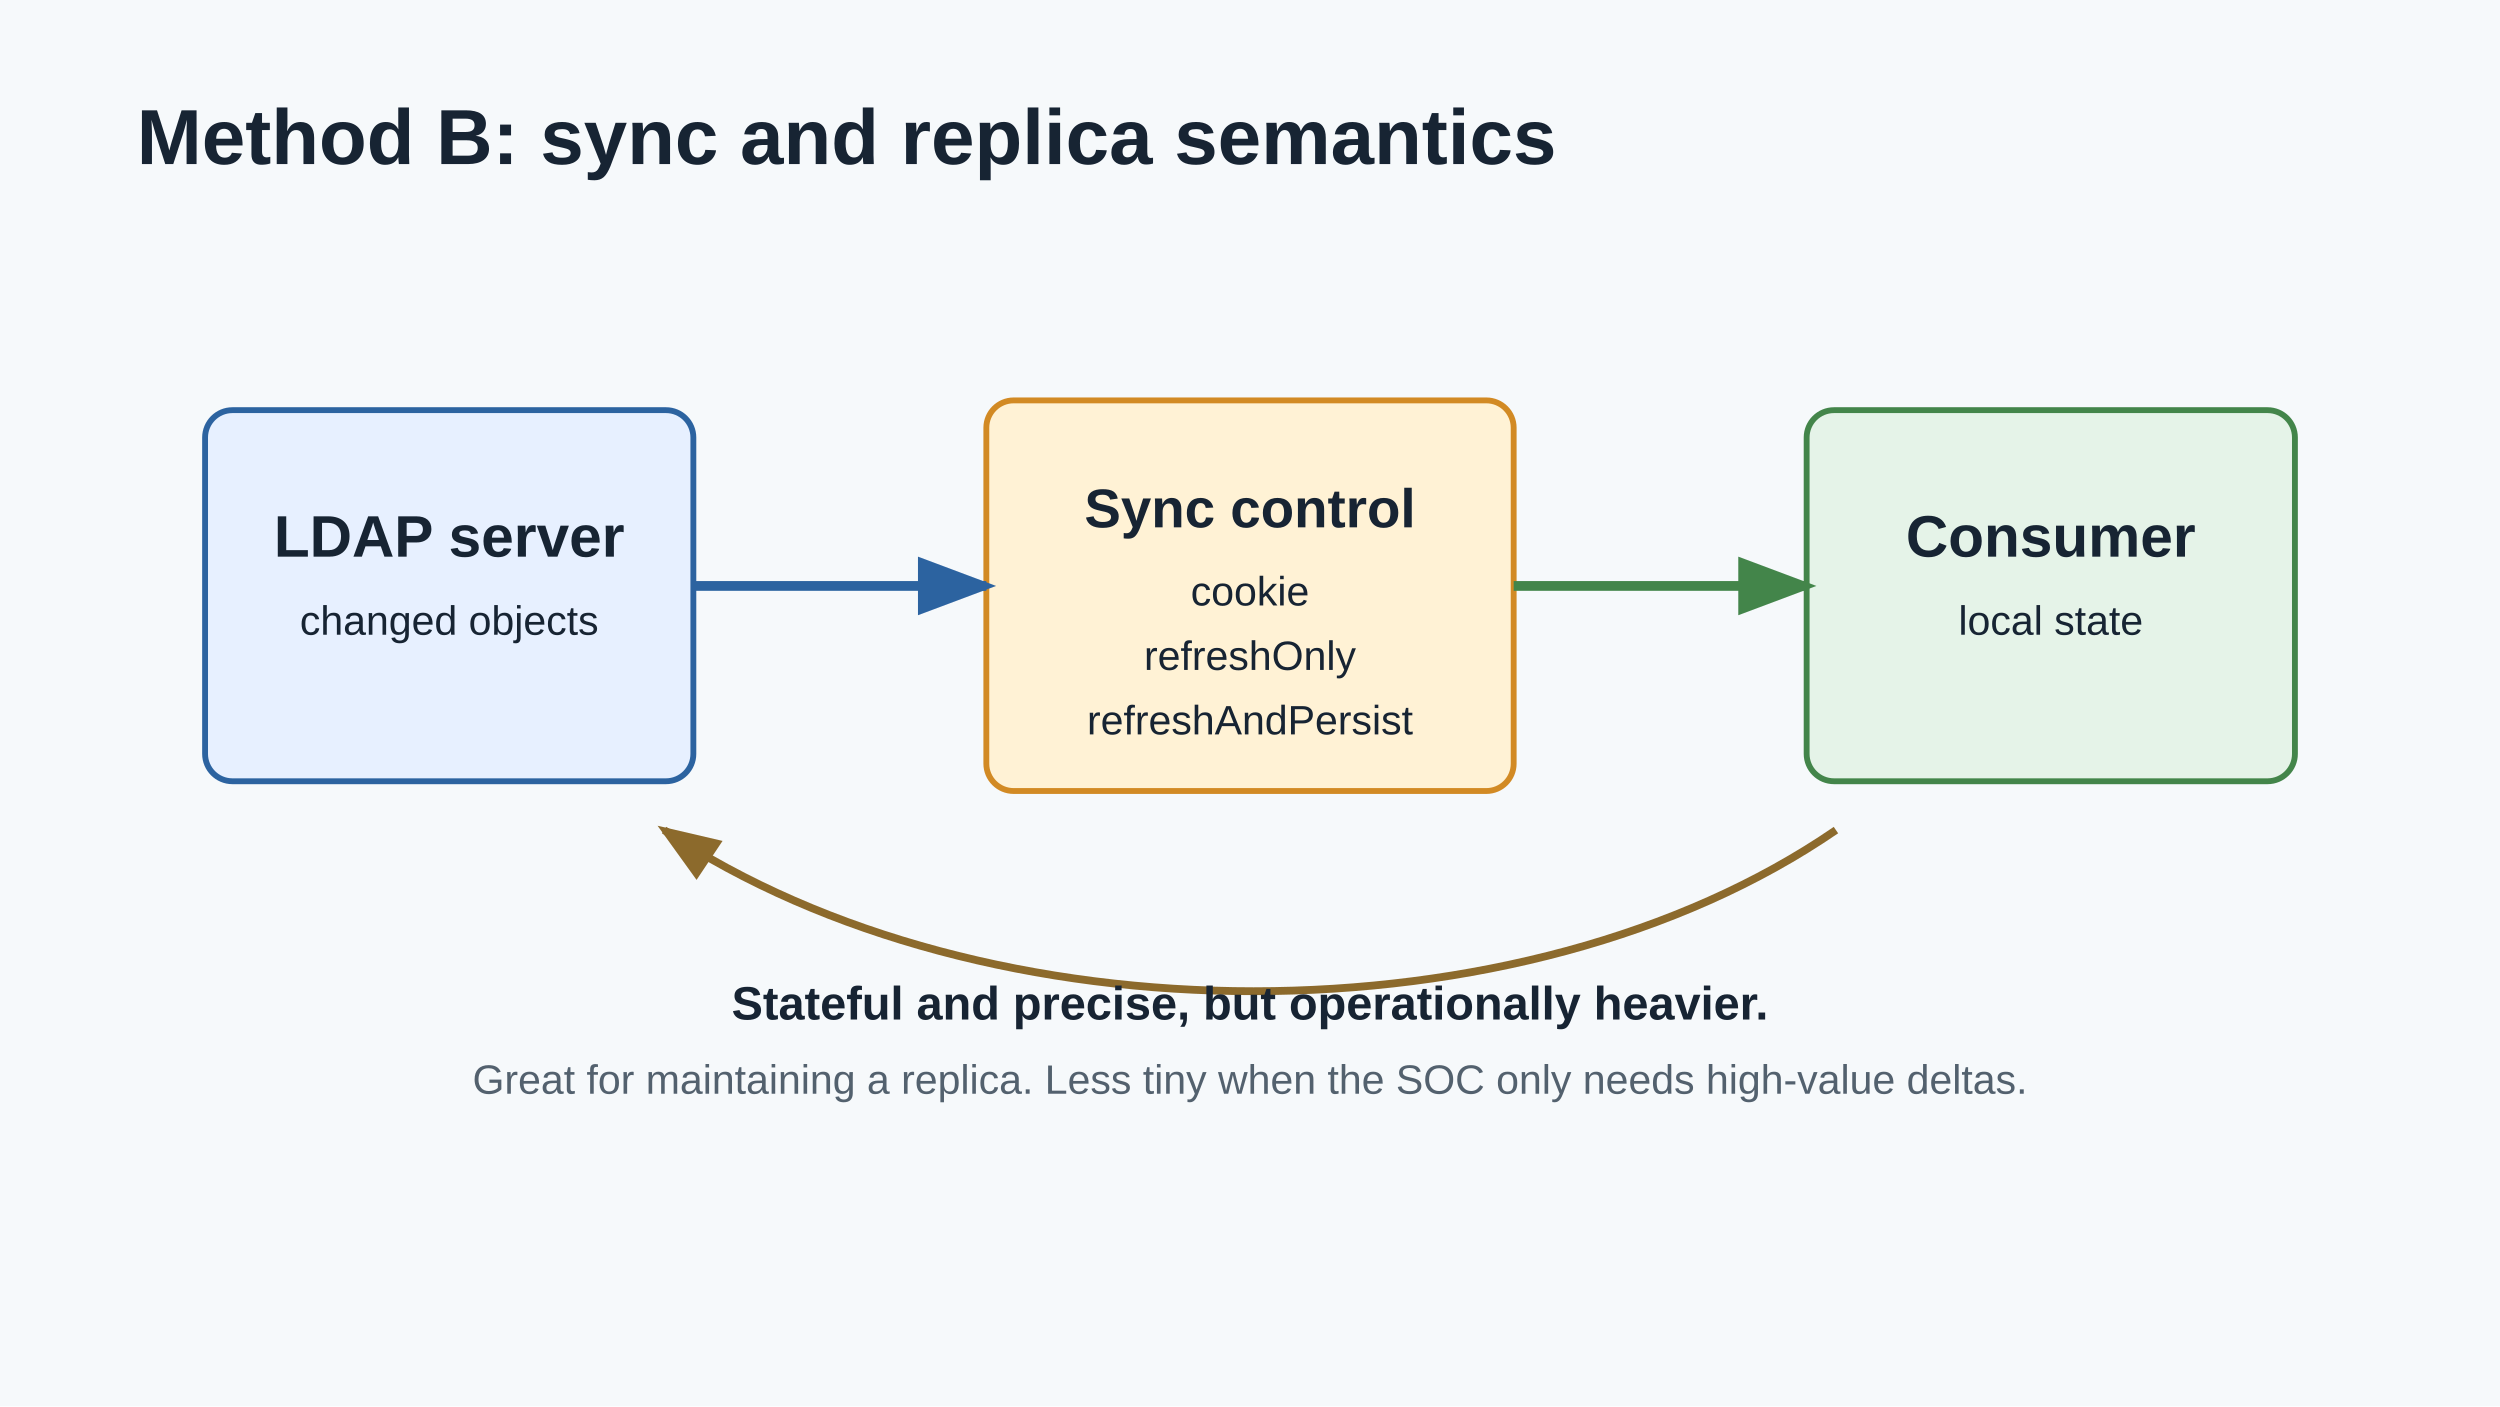
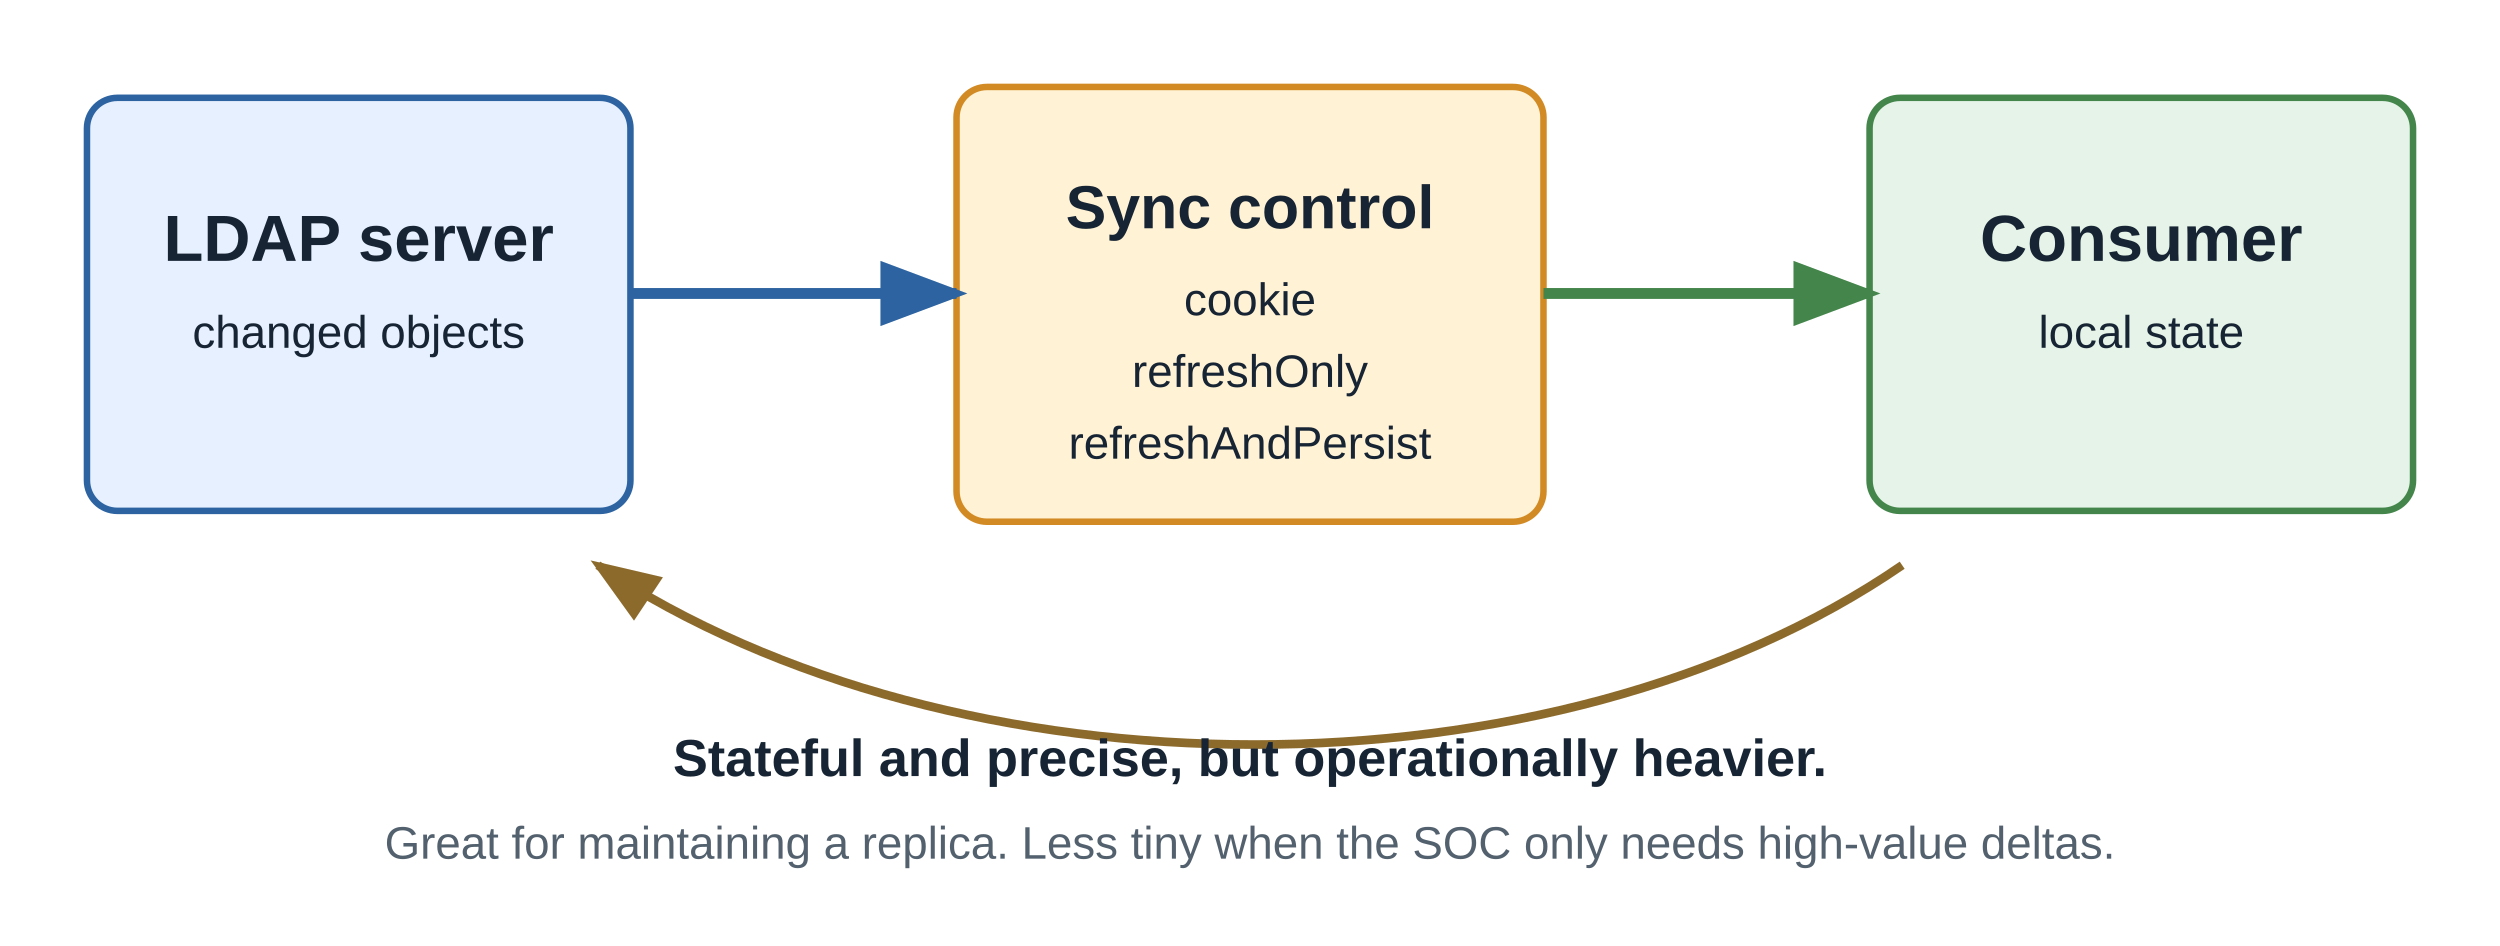
- <svg xmlns="http://www.w3.org/2000/svg" width="1280" height="720" viewBox="0 0 1280 720">
-   <rect width="1280" height="720" fill="#f6f9fb" />
-   <text x="70" y="84" font-family="Segoe UI, Arial" font-size="40" font-weight="700" fill="#172433">Method B: sync and replica semantics</text>
+ <svg xmlns="http://www.w3.org/2000/svg" width="1150" height="435" viewBox="65 165 1150 435">
  <g font-family="Segoe UI, Arial" fill="#172433">
    <rect x="105" y="210" width="250" height="190" rx="14" fill="#e7f0ff" stroke="#2c63a0" stroke-width="3" />
    <text x="230" y="285" text-anchor="middle" font-size="30" font-weight="700">LDAP server</text>
    <text x="230" y="325" text-anchor="middle" font-size="21">changed objects</text>
    <rect x="925" y="210" width="250" height="190" rx="14" fill="#e5f3e8" stroke="#43854a" stroke-width="3" />
    <text x="1050" y="285" text-anchor="middle" font-size="30" font-weight="700">Consumer</text>
    <text x="1050" y="325" text-anchor="middle" font-size="21">local state</text>
    <rect x="505" y="205" width="270" height="200" rx="14" fill="#fff2d5" stroke="#d28a24" stroke-width="3" />
    <text x="640" y="270" text-anchor="middle" font-size="28" font-weight="700">Sync control</text>
    <text x="640" y="310" text-anchor="middle" font-size="21">cookie</text>
    <text x="640" y="343" text-anchor="middle" font-size="21">refreshOnly</text>
    <text x="640" y="376" text-anchor="middle" font-size="21">refreshAndPersist</text>
  </g>
  <path d="M355 300 H505" stroke="#2c63a0" stroke-width="5" marker-end="url(#blue)" />
  <path d="M775 300 H925" stroke="#43854a" stroke-width="5" marker-end="url(#green)" />
  <path d="M940 425 C780 535 505 535 340 425" stroke="#8c6a2c" stroke-width="4" fill="none" marker-end="url(#gold)" />
  <text x="640" y="522" text-anchor="middle" font-family="Segoe UI, Arial" font-size="24" font-weight="700" fill="#172433">Stateful and precise, but operationally heavier.</text>
  <text x="640" y="560" text-anchor="middle" font-family="Segoe UI, Arial" font-size="21" fill="#53616e">Great for maintaining a replica. Less tiny when the SOC only needs high-value deltas.</text>
  <defs>
    <marker id="blue" markerWidth="10" markerHeight="10" refX="7" refY="3" orient="auto">
      <path d="M0,0 L0,6 L8,3 z" fill="#2c63a0" />
    </marker>
    <marker id="green" markerWidth="10" markerHeight="10" refX="7" refY="3" orient="auto">
      <path d="M0,0 L0,6 L8,3 z" fill="#43854a" />
    </marker>
    <marker id="gold" markerWidth="10" markerHeight="10" refX="7" refY="3" orient="auto">
      <path d="M0,0 L0,6 L8,3 z" fill="#8c6a2c" />
    </marker>
  </defs>
</svg>
